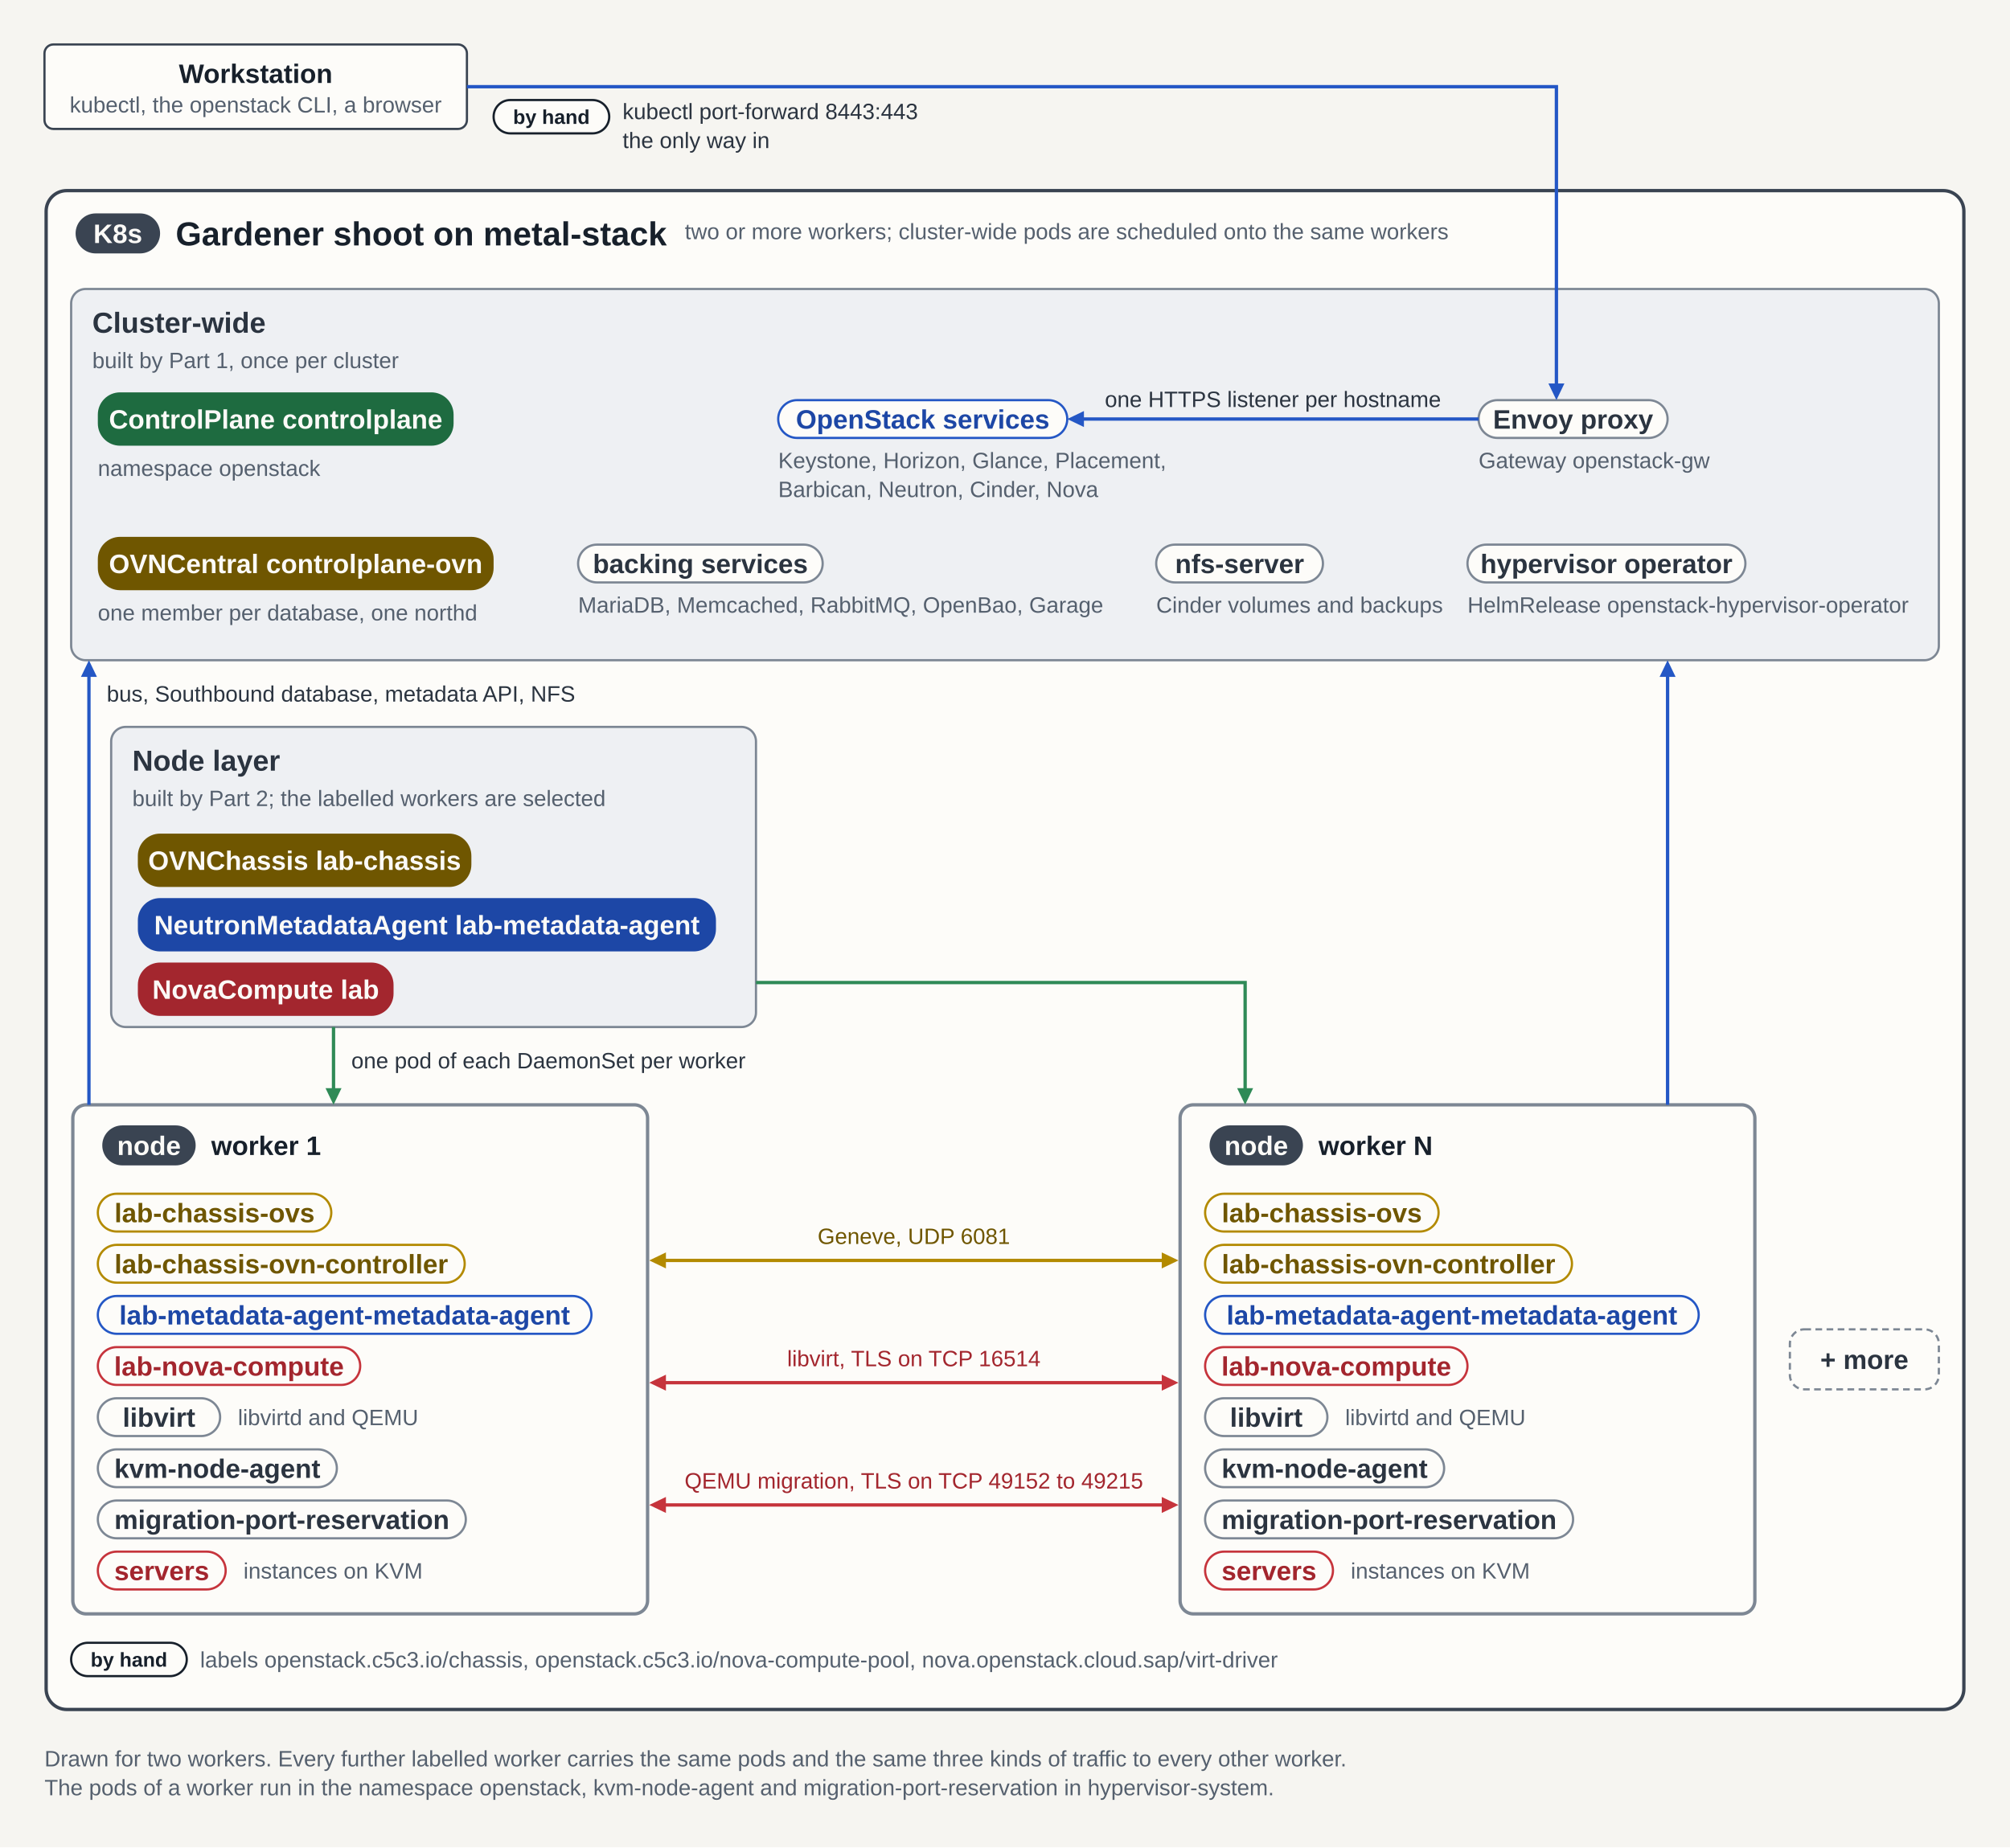
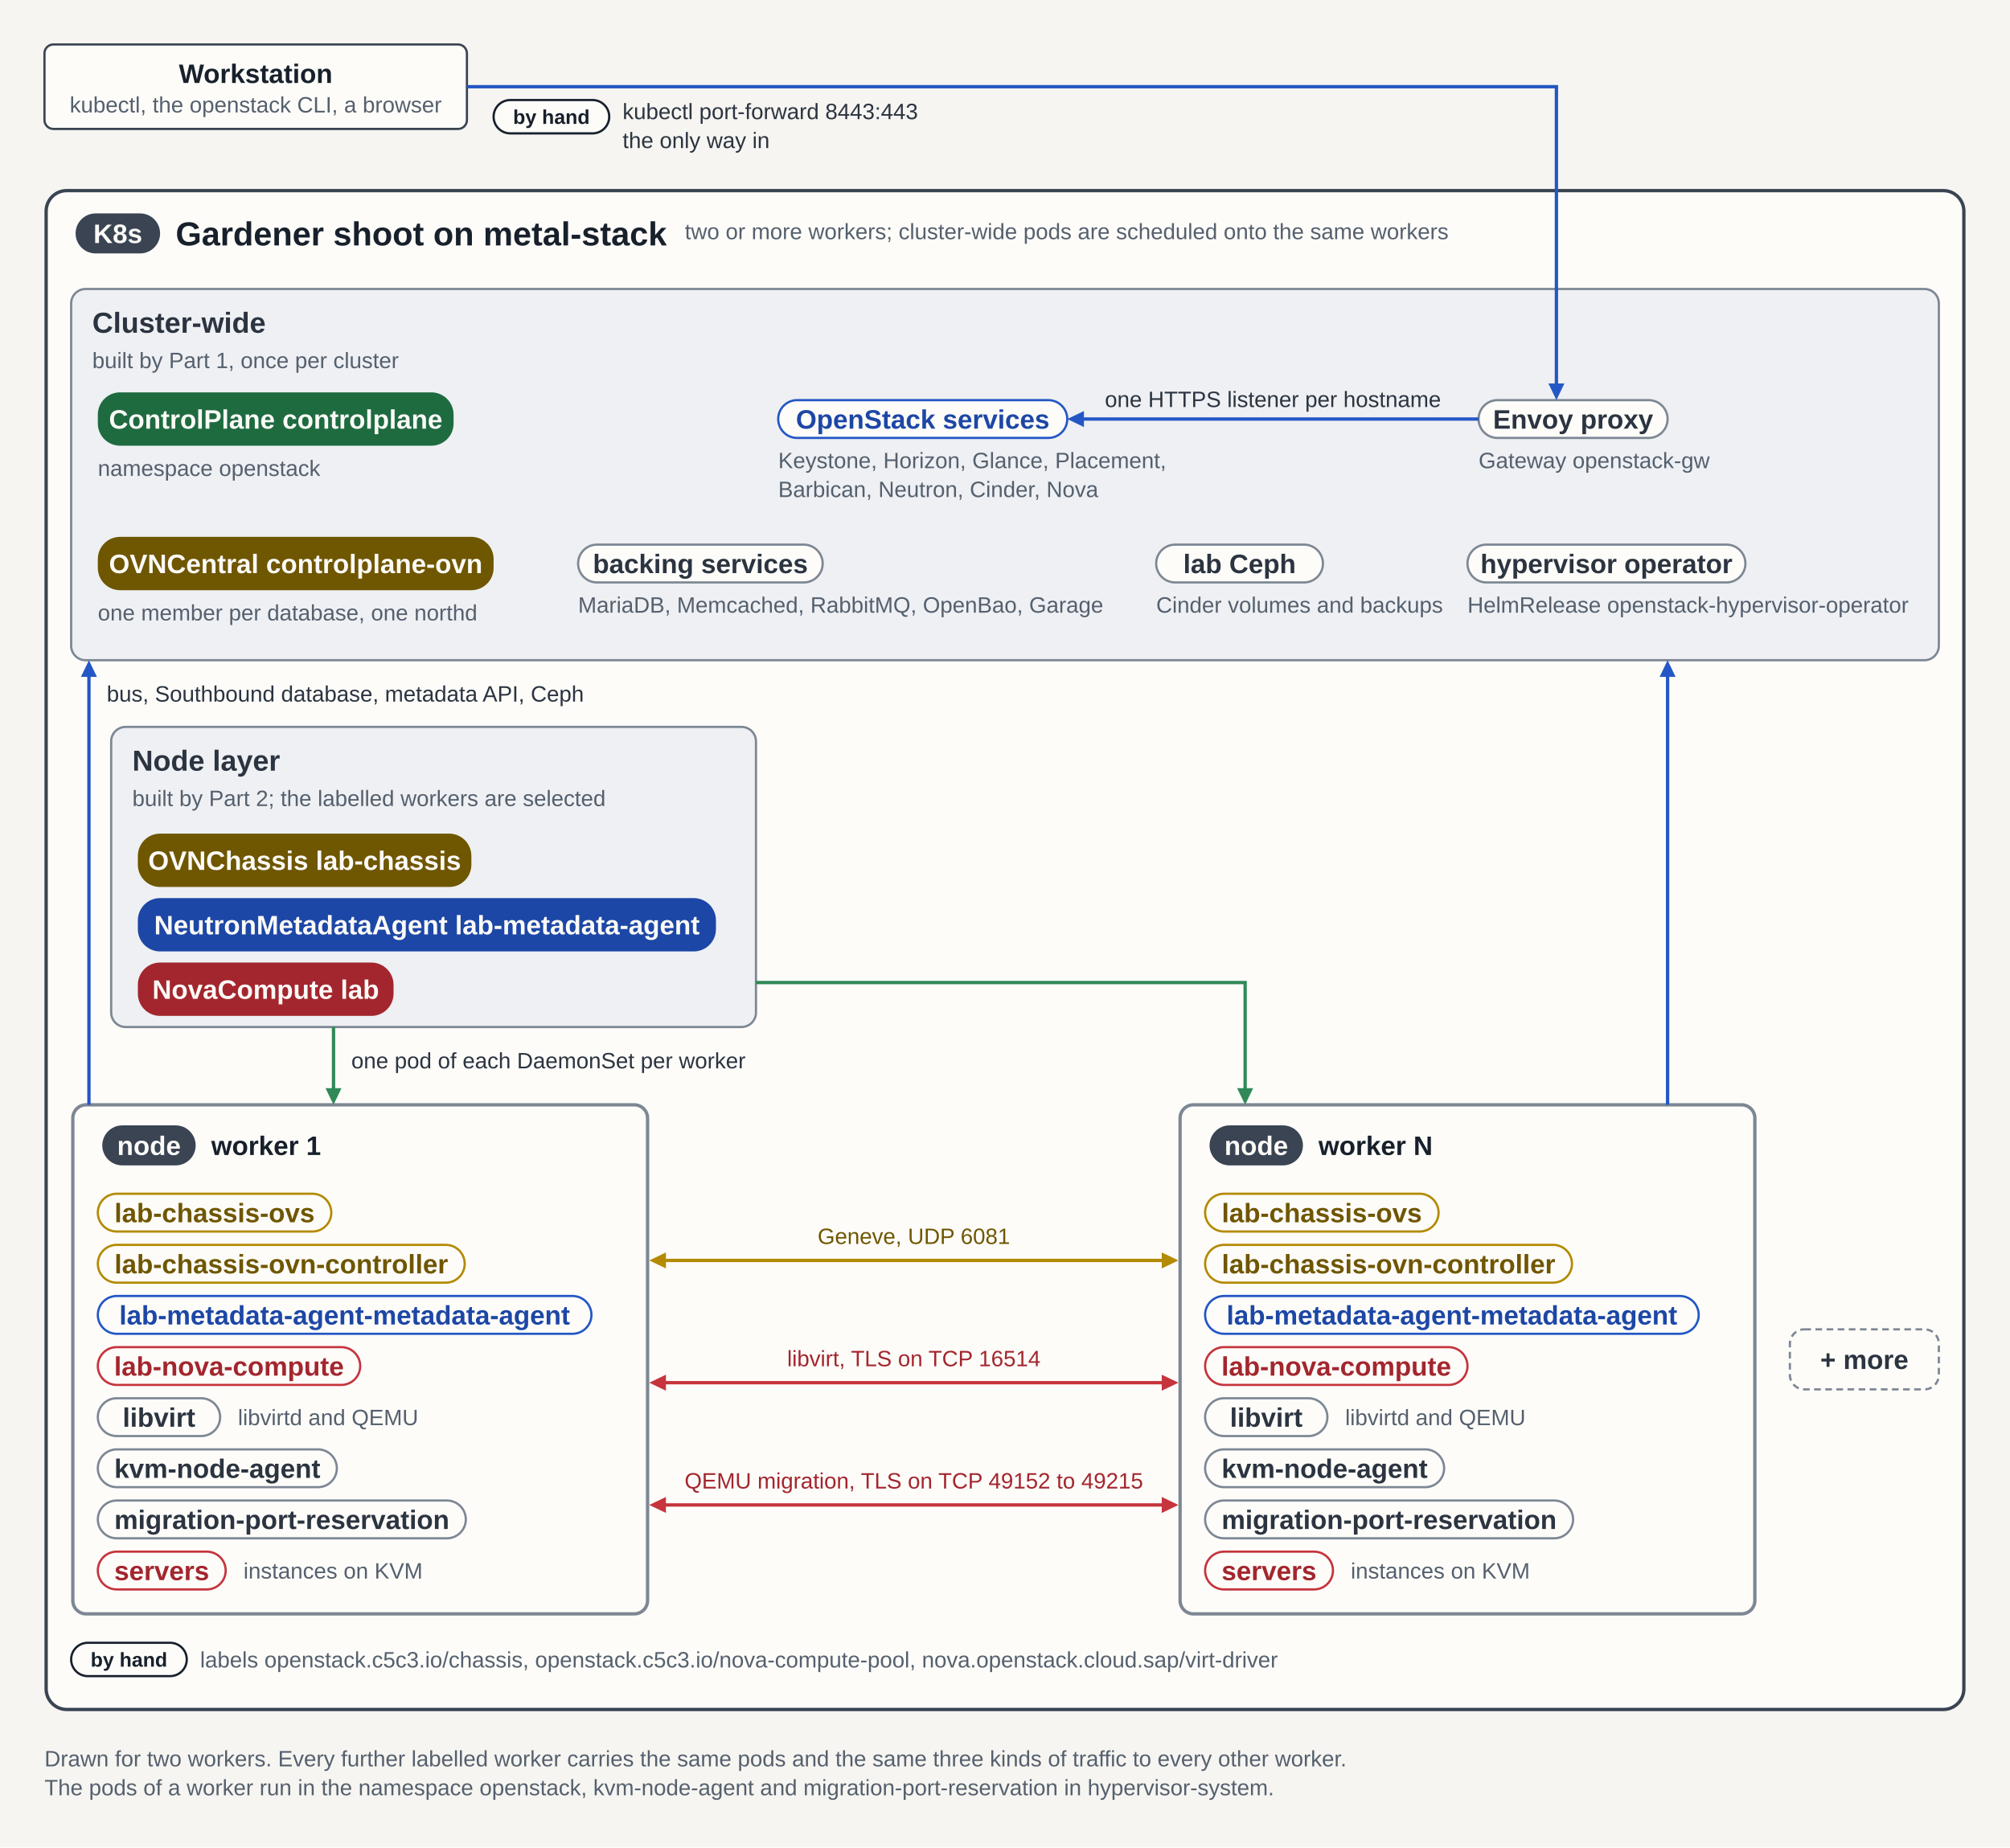
<svg xmlns="http://www.w3.org/2000/svg" width="1808" height="1662" viewBox="0 0 1808 1662" font-family="'IBM Plex Sans', Arial, Helvetica, sans-serif" role="img" aria-label="The metal-stack lab: what you have built">
  <rect width="1808" height="1662" fill="#F6F5F1" />
  <rect x="40" y="40" width="380" height="76" rx="8" fill="#FDFCF9" stroke="#3A4452" stroke-width="2" />
  <text x="230" y="74.64" font-size="24" font-weight="700" fill="#17202B" text-anchor="middle">Workstation</text>
  <text x="230" y="101.2" font-size="20" font-weight="400" fill="#55606E" text-anchor="middle">kubectl, the openstack CLI, a browser</text>
  <rect x="41.5" y="171.5" width="1725" height="1366.5" rx="18.5" fill="#FDFCF9" stroke="#3A4452" stroke-width="3" />
  <rect x="68" y="192" width="76" height="36" rx="18" fill="#3A4452" />
  <text x="106" y="218.64" font-size="24" font-weight="700" fill="#FBFAF7" text-anchor="middle">K8s</text>
  <text x="158" y="220.8" font-size="30" font-weight="700" fill="#17202B">Gardener shoot on metal-stack</text>
  <text x="616" y="215.2" font-size="20" font-weight="400" fill="#55606E">two or more workers; cluster-wide pods are scheduled onto the same workers</text>
  <rect x="64" y="260" width="1680" height="334" rx="13" fill="#EEF0F3" stroke="#7D8794" stroke-width="2" />
  <text x="83" y="299.36" font-size="26" font-weight="700" fill="#2B3440">Cluster-wide</text>
  <text x="83" y="331.2" font-size="20" font-weight="400" fill="#55606E">built by Part 1, once per cluster</text>
  <rect x="88" y="353" width="320" height="48" rx="20" fill="#1E6B40" />
  <text x="248" y="385.64" font-size="24" font-weight="700" fill="#FBFAF7" text-anchor="middle">ControlPlane controlplane</text>
  <text x="88" y="428.2" font-size="20" font-weight="400" fill="#55606E">namespace openstack</text>
  <rect x="700" y="360" width="260" height="34" rx="17" fill="#FDFCF9" stroke="#2457C5" stroke-width="2" />
  <text x="830" y="385.64" font-size="24" font-weight="600" fill="#1D47A6" text-anchor="middle">OpenStack services</text>
  <text x="700" y="421.2" font-size="20" font-weight="400" fill="#55606E">Keystone, Horizon, Glance, Placement,</text>
  <text x="700" y="447.2" font-size="20" font-weight="400" fill="#55606E">Barbican, Neutron, Cinder, Nova</text>
  <rect x="1330" y="360" width="170" height="34" rx="17" fill="#FDFCF9" stroke="#7D8794" stroke-width="2" />
  <text x="1415" y="385.64" font-size="24" font-weight="600" fill="#2B3440" text-anchor="middle">Envoy proxy</text>
  <text x="1330" y="421.2" font-size="20" font-weight="400" fill="#55606E">Gateway openstack-gw</text>
  <polyline points="1330,377 970.5,377" fill="none" stroke="#2457C5" stroke-width="3" />
  <polygon points="960,377 975,369.8 975,384.2" fill="#2457C5" />
  <text x="1145" y="366.2" font-size="20" font-weight="400" fill="#2B3440" text-anchor="middle">one HTTPS listener per hostname</text>
  <rect x="88" y="483" width="356" height="48" rx="20" fill="#6F5600" />
  <text x="266" y="515.64" font-size="24" font-weight="700" fill="#FBFAF7" text-anchor="middle">OVNCentral controlplane-ovn</text>
  <text x="88" y="558.2" font-size="20" font-weight="400" fill="#55606E">one member per database, one northd</text>
  <rect x="520" y="490" width="220" height="34" rx="17" fill="#FDFCF9" stroke="#7D8794" stroke-width="2" />
  <text x="630" y="515.64" font-size="24" font-weight="600" fill="#2B3440" text-anchor="middle">backing services</text>
  <text x="520" y="551.2" font-size="20" font-weight="400" fill="#55606E">MariaDB, Memcached, RabbitMQ, OpenBao, Garage</text>
  <rect x="1040" y="490" width="150" height="34" rx="17" fill="#FDFCF9" stroke="#7D8794" stroke-width="2" />
-   <text x="1115" y="515.64" font-size="24" font-weight="600" fill="#2B3440" text-anchor="middle">nfs-server</text>
+   <text x="1115" y="515.64" font-size="24" font-weight="600" fill="#2B3440" text-anchor="middle">lab Ceph</text>
  <text x="1040" y="551.2" font-size="20" font-weight="400" fill="#55606E">Cinder volumes and backups</text>
  <rect x="1320" y="490" width="250" height="34" rx="17" fill="#FDFCF9" stroke="#7D8794" stroke-width="2" />
  <text x="1445" y="515.64" font-size="24" font-weight="600" fill="#2B3440" text-anchor="middle">hypervisor operator</text>
  <text x="1320" y="551.2" font-size="20" font-weight="400" fill="#55606E">HelmRelease openstack-hypervisor-operator</text>
  <polyline points="420,78 1400,78 1400,349.5" fill="none" stroke="#2457C5" stroke-width="3" />
  <polygon points="1400,360 1392.8,345 1407.2,345" fill="#2457C5" />
  <rect x="444" y="90" width="104" height="30" rx="15" fill="#FDFCF9" stroke="#17202B" stroke-width="2" />
  <text x="496" y="111.48" font-size="18" font-weight="700" fill="#17202B" text-anchor="middle">by hand</text>
  <text x="560" y="107.2" font-size="20" font-weight="400" fill="#2B3440">kubectl port-forward 8443:443</text>
  <text x="560" y="133.2" font-size="20" font-weight="400" fill="#2B3440">the only way in</text>
  <rect x="100" y="654" width="580" height="270" rx="13" fill="#EEF0F3" stroke="#7D8794" stroke-width="2" />
  <text x="119" y="693.36" font-size="26" font-weight="700" fill="#2B3440">Node layer</text>
  <text x="119" y="725.2" font-size="20" font-weight="400" fill="#55606E">built by Part 2; the labelled workers are selected</text>
  <rect x="124" y="750" width="300" height="48" rx="20" fill="#6F5600" />
  <text x="274" y="782.64" font-size="24" font-weight="700" fill="#FBFAF7" text-anchor="middle">OVNChassis lab-chassis</text>
  <rect x="124" y="808" width="520" height="48" rx="20" fill="#1D47A6" />
  <text x="384" y="840.64" font-size="24" font-weight="700" fill="#FBFAF7" text-anchor="middle">NeutronMetadataAgent lab-metadata-agent</text>
  <rect x="124" y="866" width="230" height="48" rx="20" fill="#A3262E" />
  <text x="239" y="898.64" font-size="24" font-weight="700" fill="#FBFAF7" text-anchor="middle">NovaCompute lab</text>
  <rect x="65.5" y="994" width="517" height="458" rx="12" fill="#FDFCF9" stroke="#7D8794" stroke-width="3" />
  <rect x="92" y="1012.5" width="84" height="36" rx="18" fill="#3A4452" />
  <text x="134" y="1039.14" font-size="24" font-weight="700" fill="#FBFAF7" text-anchor="middle">node</text>
  <text x="190" y="1039.14" font-size="24" font-weight="700" fill="#17202B">worker 1</text>
  <rect x="88" y="1074" width="210" height="34" rx="17" fill="#FDFCF9" stroke="#B38A00" stroke-width="2" />
  <text x="193" y="1099.64" font-size="24" font-weight="600" fill="#6F5600" text-anchor="middle">lab-chassis-ovs</text>
  <rect x="88" y="1120" width="330" height="34" rx="17" fill="#FDFCF9" stroke="#B38A00" stroke-width="2" />
  <text x="253" y="1145.64" font-size="24" font-weight="600" fill="#6F5600" text-anchor="middle">lab-chassis-ovn-controller</text>
  <rect x="88" y="1166" width="444" height="34" rx="17" fill="#FDFCF9" stroke="#2457C5" stroke-width="2" />
  <text x="310" y="1191.64" font-size="24" font-weight="600" fill="#1D47A6" text-anchor="middle">lab-metadata-agent-metadata-agent</text>
  <rect x="88" y="1212" width="236" height="34" rx="17" fill="#FDFCF9" stroke="#C6343C" stroke-width="2" />
  <text x="206" y="1237.64" font-size="24" font-weight="600" fill="#A3262E" text-anchor="middle">lab-nova-compute</text>
  <rect x="88" y="1258" width="110" height="34" rx="17" fill="#FDFCF9" stroke="#7D8794" stroke-width="2" />
  <text x="143" y="1283.64" font-size="24" font-weight="600" fill="#2B3440" text-anchor="middle">libvirt</text>
  <text x="214" y="1282.2" font-size="20" font-weight="400" fill="#55606E">libvirtd and QEMU</text>
  <rect x="88" y="1304" width="215" height="34" rx="17" fill="#FDFCF9" stroke="#7D8794" stroke-width="2" />
  <text x="195.5" y="1329.64" font-size="24" font-weight="600" fill="#2B3440" text-anchor="middle">kvm-node-agent</text>
  <rect x="88" y="1350" width="331" height="34" rx="17" fill="#FDFCF9" stroke="#7D8794" stroke-width="2" />
  <text x="253.5" y="1375.64" font-size="24" font-weight="600" fill="#2B3440" text-anchor="middle">migration-port-reservation</text>
  <rect x="88" y="1396" width="115" height="34" rx="17" fill="#FDFCF9" stroke="#C6343C" stroke-width="2" />
  <text x="145.5" y="1421.64" font-size="24" font-weight="600" fill="#A3262E" text-anchor="middle">servers</text>
  <text x="219" y="1420.2" font-size="20" font-weight="400" fill="#55606E">instances on KVM</text>
  <rect x="1061.5" y="994" width="517" height="458" rx="12" fill="#FDFCF9" stroke="#7D8794" stroke-width="3" />
  <rect x="1088" y="1012.5" width="84" height="36" rx="18" fill="#3A4452" />
  <text x="1130" y="1039.14" font-size="24" font-weight="700" fill="#FBFAF7" text-anchor="middle">node</text>
  <text x="1186" y="1039.14" font-size="24" font-weight="700" fill="#17202B">worker N</text>
  <rect x="1084" y="1074" width="210" height="34" rx="17" fill="#FDFCF9" stroke="#B38A00" stroke-width="2" />
  <text x="1189" y="1099.64" font-size="24" font-weight="600" fill="#6F5600" text-anchor="middle">lab-chassis-ovs</text>
  <rect x="1084" y="1120" width="330" height="34" rx="17" fill="#FDFCF9" stroke="#B38A00" stroke-width="2" />
  <text x="1249" y="1145.64" font-size="24" font-weight="600" fill="#6F5600" text-anchor="middle">lab-chassis-ovn-controller</text>
  <rect x="1084" y="1166" width="444" height="34" rx="17" fill="#FDFCF9" stroke="#2457C5" stroke-width="2" />
  <text x="1306" y="1191.64" font-size="24" font-weight="600" fill="#1D47A6" text-anchor="middle">lab-metadata-agent-metadata-agent</text>
  <rect x="1084" y="1212" width="236" height="34" rx="17" fill="#FDFCF9" stroke="#C6343C" stroke-width="2" />
  <text x="1202" y="1237.64" font-size="24" font-weight="600" fill="#A3262E" text-anchor="middle">lab-nova-compute</text>
  <rect x="1084" y="1258" width="110" height="34" rx="17" fill="#FDFCF9" stroke="#7D8794" stroke-width="2" />
  <text x="1139" y="1283.64" font-size="24" font-weight="600" fill="#2B3440" text-anchor="middle">libvirt</text>
  <text x="1210" y="1282.2" font-size="20" font-weight="400" fill="#55606E">libvirtd and QEMU</text>
  <rect x="1084" y="1304" width="215" height="34" rx="17" fill="#FDFCF9" stroke="#7D8794" stroke-width="2" />
  <text x="1191.5" y="1329.64" font-size="24" font-weight="600" fill="#2B3440" text-anchor="middle">kvm-node-agent</text>
  <rect x="1084" y="1350" width="331" height="34" rx="17" fill="#FDFCF9" stroke="#7D8794" stroke-width="2" />
  <text x="1249.5" y="1375.64" font-size="24" font-weight="600" fill="#2B3440" text-anchor="middle">migration-port-reservation</text>
  <rect x="1084" y="1396" width="115" height="34" rx="17" fill="#FDFCF9" stroke="#C6343C" stroke-width="2" />
  <text x="1141.5" y="1421.64" font-size="24" font-weight="600" fill="#A3262E" text-anchor="middle">servers</text>
  <text x="1215" y="1420.2" font-size="20" font-weight="400" fill="#55606E">instances on KVM</text>
  <rect x="1610" y="1196" width="134" height="54" rx="13" fill="none" stroke="#7D8794" stroke-width="2" stroke-dasharray="6 4" />
  <text x="1677" y="1231.64" font-size="24" font-weight="700" fill="#2B3440" text-anchor="middle">+ more</text>
  <polyline points="300,924 300,983.5" fill="none" stroke="#2F8A57" stroke-width="3" />
  <polygon points="300,994 292.8,979 307.2,979" fill="#2F8A57" />
  <text x="316" y="961.2" font-size="20" font-weight="400" fill="#2B3440">one pod of each DaemonSet per worker</text>
  <polyline points="680,884 1120,884 1120,983.5" fill="none" stroke="#2F8A57" stroke-width="3" />
  <polygon points="1120,994 1112.8,979 1127.2,979" fill="#2F8A57" />
  <polyline points="80,994 80,604.5" fill="none" stroke="#2457C5" stroke-width="3" />
  <polygon points="80,594 87.2,609 72.8,609" fill="#2457C5" />
-   <text x="96" y="631.2" font-size="20" font-weight="400" fill="#2B3440">bus, Southbound database, metadata API, NFS</text>
+   <text x="96" y="631.2" font-size="20" font-weight="400" fill="#2B3440">bus, Southbound database, metadata API, Ceph</text>
  <polyline points="1500,994 1500,604.5" fill="none" stroke="#2457C5" stroke-width="3" />
  <polygon points="1500,594 1507.2,609 1492.8,609" fill="#2457C5" />
  <polyline points="594.5,1134 1049.5,1134" fill="none" stroke="#B38A00" stroke-width="3" />
  <polygon points="1060,1134 1045,1141.2 1045,1126.8" fill="#B38A00" />
  <polygon points="584,1134 599,1126.8 599,1141.2" fill="#B38A00" />
  <text x="822" y="1119.2" font-size="20" font-weight="400" fill="#6F5600" text-anchor="middle">Geneve, UDP 6081</text>
  <polyline points="594.5,1244 1049.5,1244" fill="none" stroke="#C6343C" stroke-width="3" />
  <polygon points="1060,1244 1045,1251.2 1045,1236.8" fill="#C6343C" />
  <polygon points="584,1244 599,1236.8 599,1251.2" fill="#C6343C" />
  <text x="822" y="1229.2" font-size="20" font-weight="400" fill="#A3262E" text-anchor="middle">libvirt, TLS on TCP 16514</text>
  <polyline points="594.5,1354 1049.5,1354" fill="none" stroke="#C6343C" stroke-width="3" />
  <polygon points="1060,1354 1045,1361.2 1045,1346.8" fill="#C6343C" />
  <polygon points="584,1354 599,1346.8 599,1361.2" fill="#C6343C" />
  <text x="822" y="1339.2" font-size="20" font-weight="400" fill="#A3262E" text-anchor="middle">QEMU migration, TLS on TCP 49152 to 49215</text>
  <rect x="64" y="1478" width="104" height="30" rx="15" fill="#FDFCF9" stroke="#17202B" stroke-width="2" />
  <text x="116" y="1499.48" font-size="18" font-weight="700" fill="#17202B" text-anchor="middle">by hand</text>
  <text x="180" y="1500.2" font-size="20" font-weight="400" fill="#55606E">labels openstack.c5c3.io/chassis, openstack.c5c3.io/nova-compute-pool, nova.openstack.cloud.sap/virt-driver</text>
  <text x="40" y="1589.2" font-size="20" font-weight="400" fill="#55606E">Drawn for two workers. Every further labelled worker carries the same pods and the same three kinds of traffic to every other worker.</text>
  <text x="40" y="1615.2" font-size="20" font-weight="400" fill="#55606E">The pods of a worker run in the namespace openstack, kvm-node-agent and migration-port-reservation in hypervisor-system.</text>
</svg>
